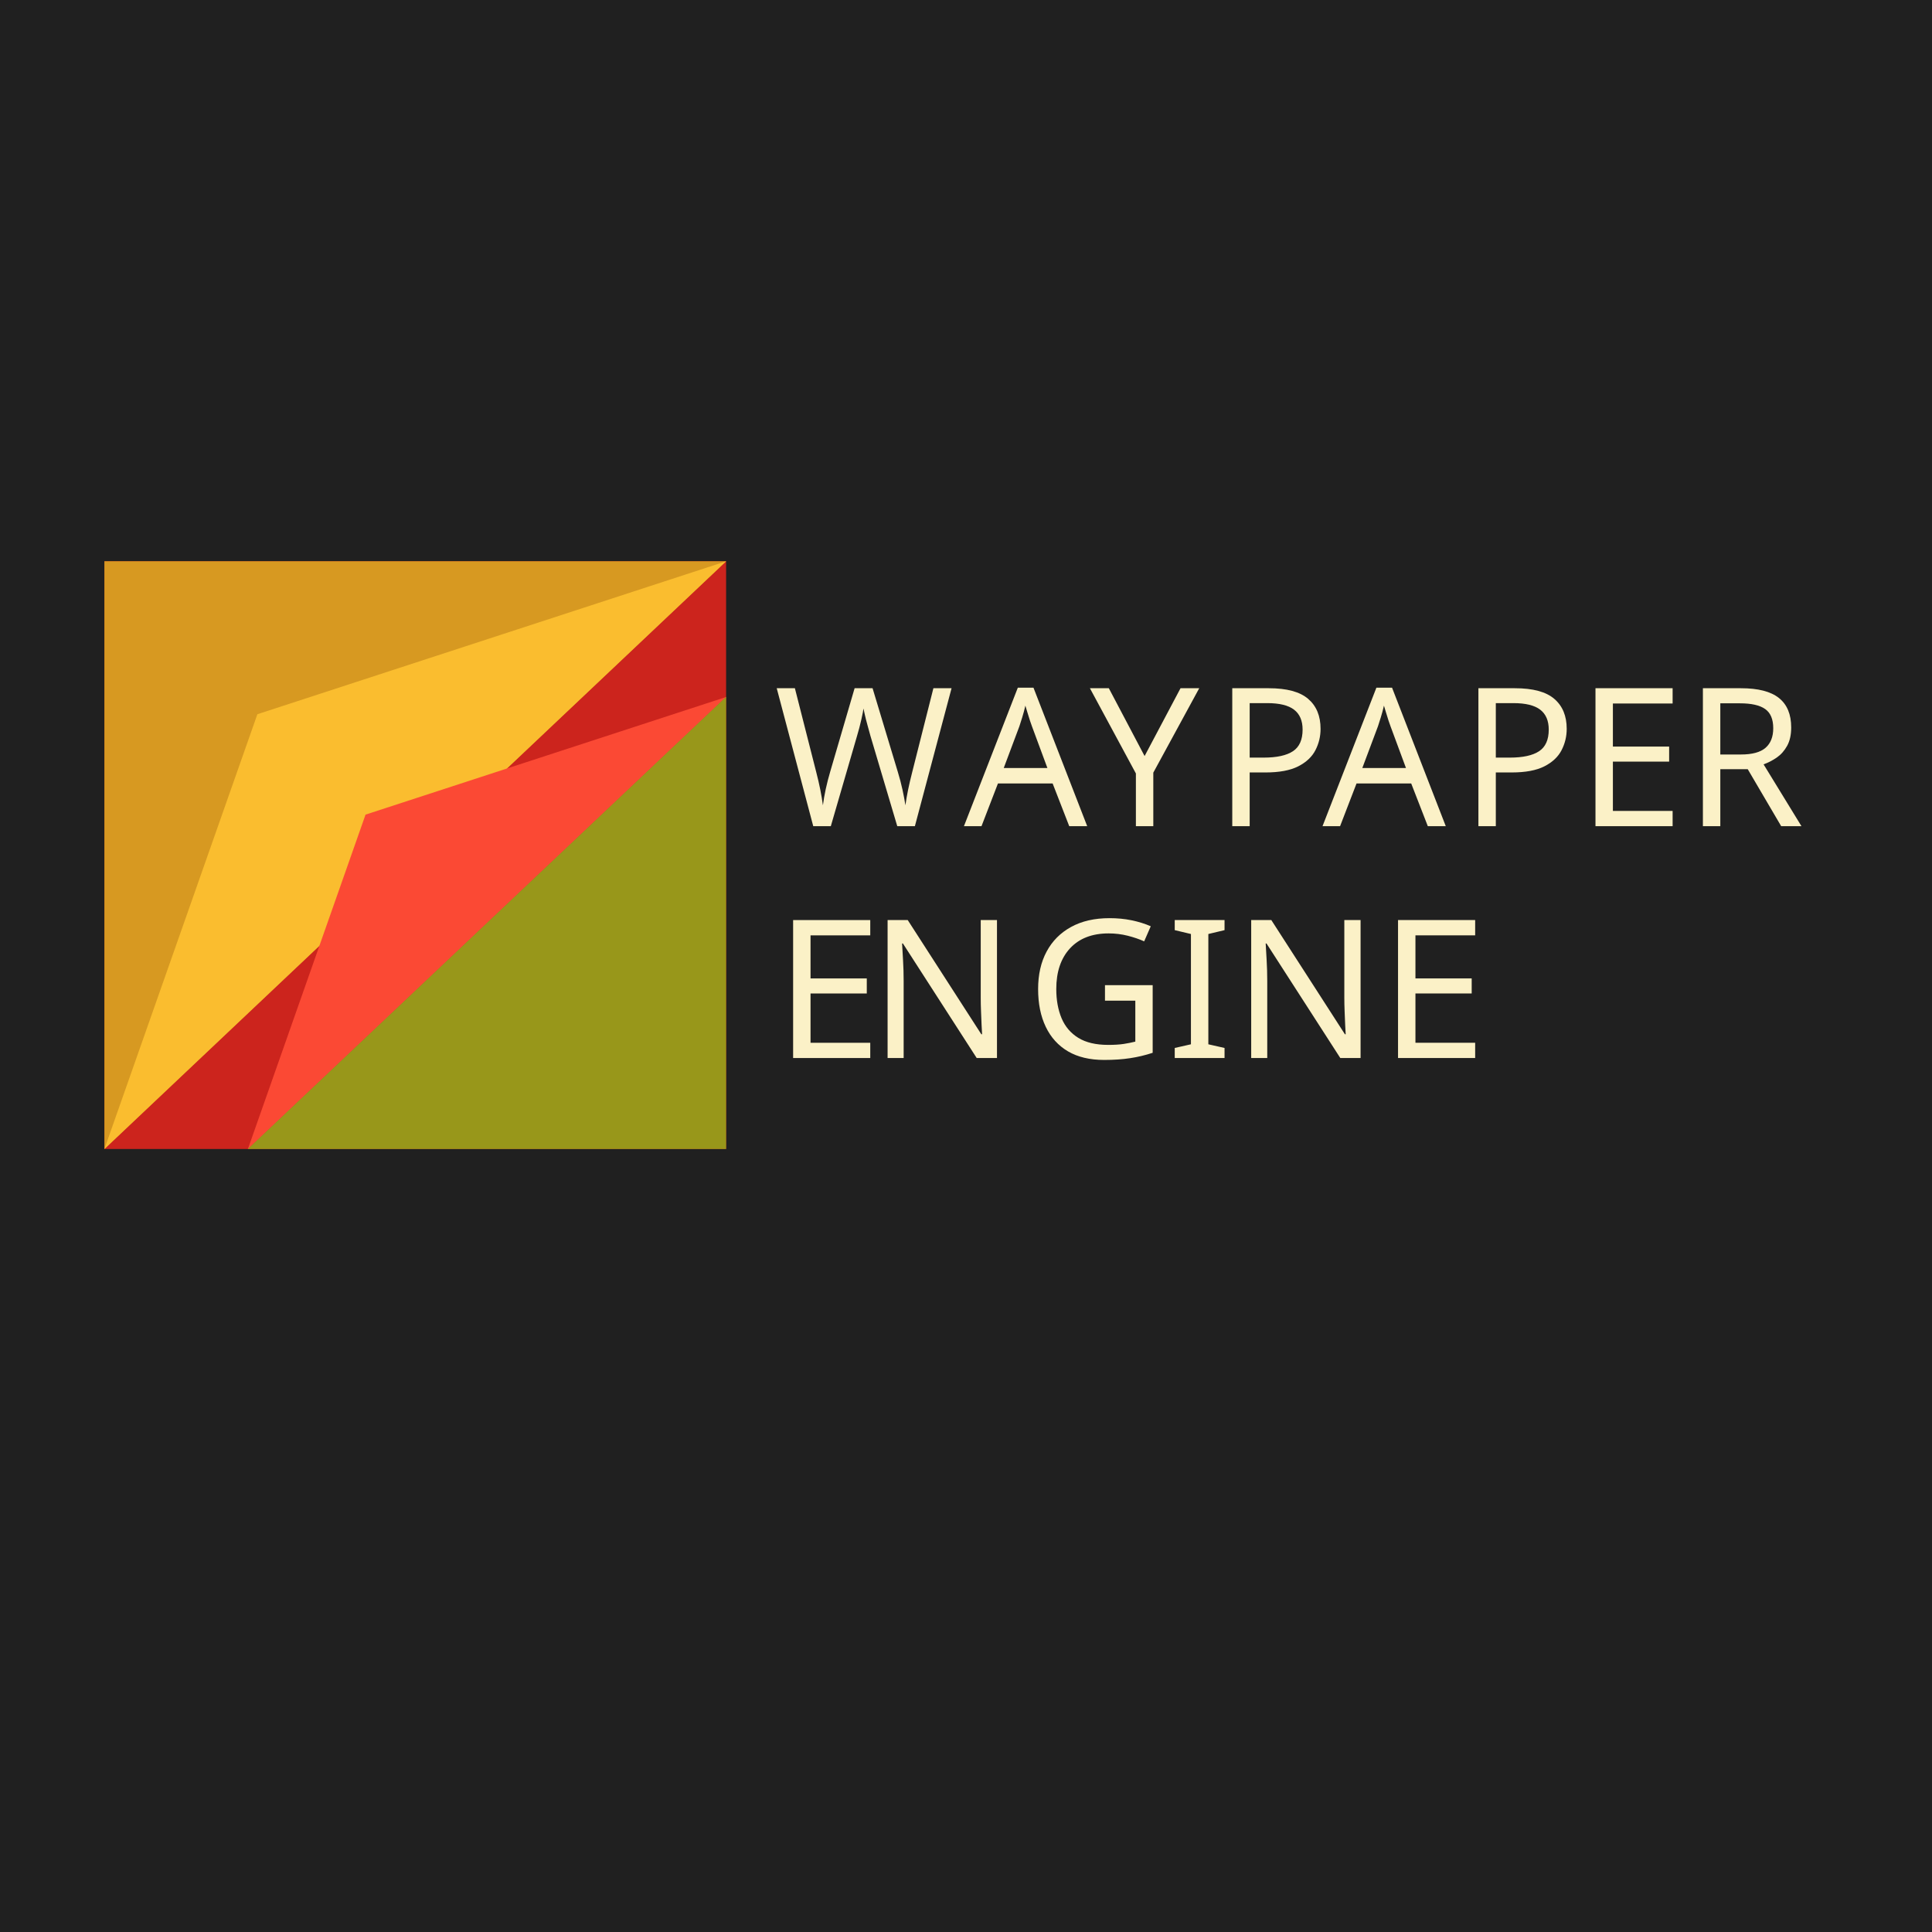
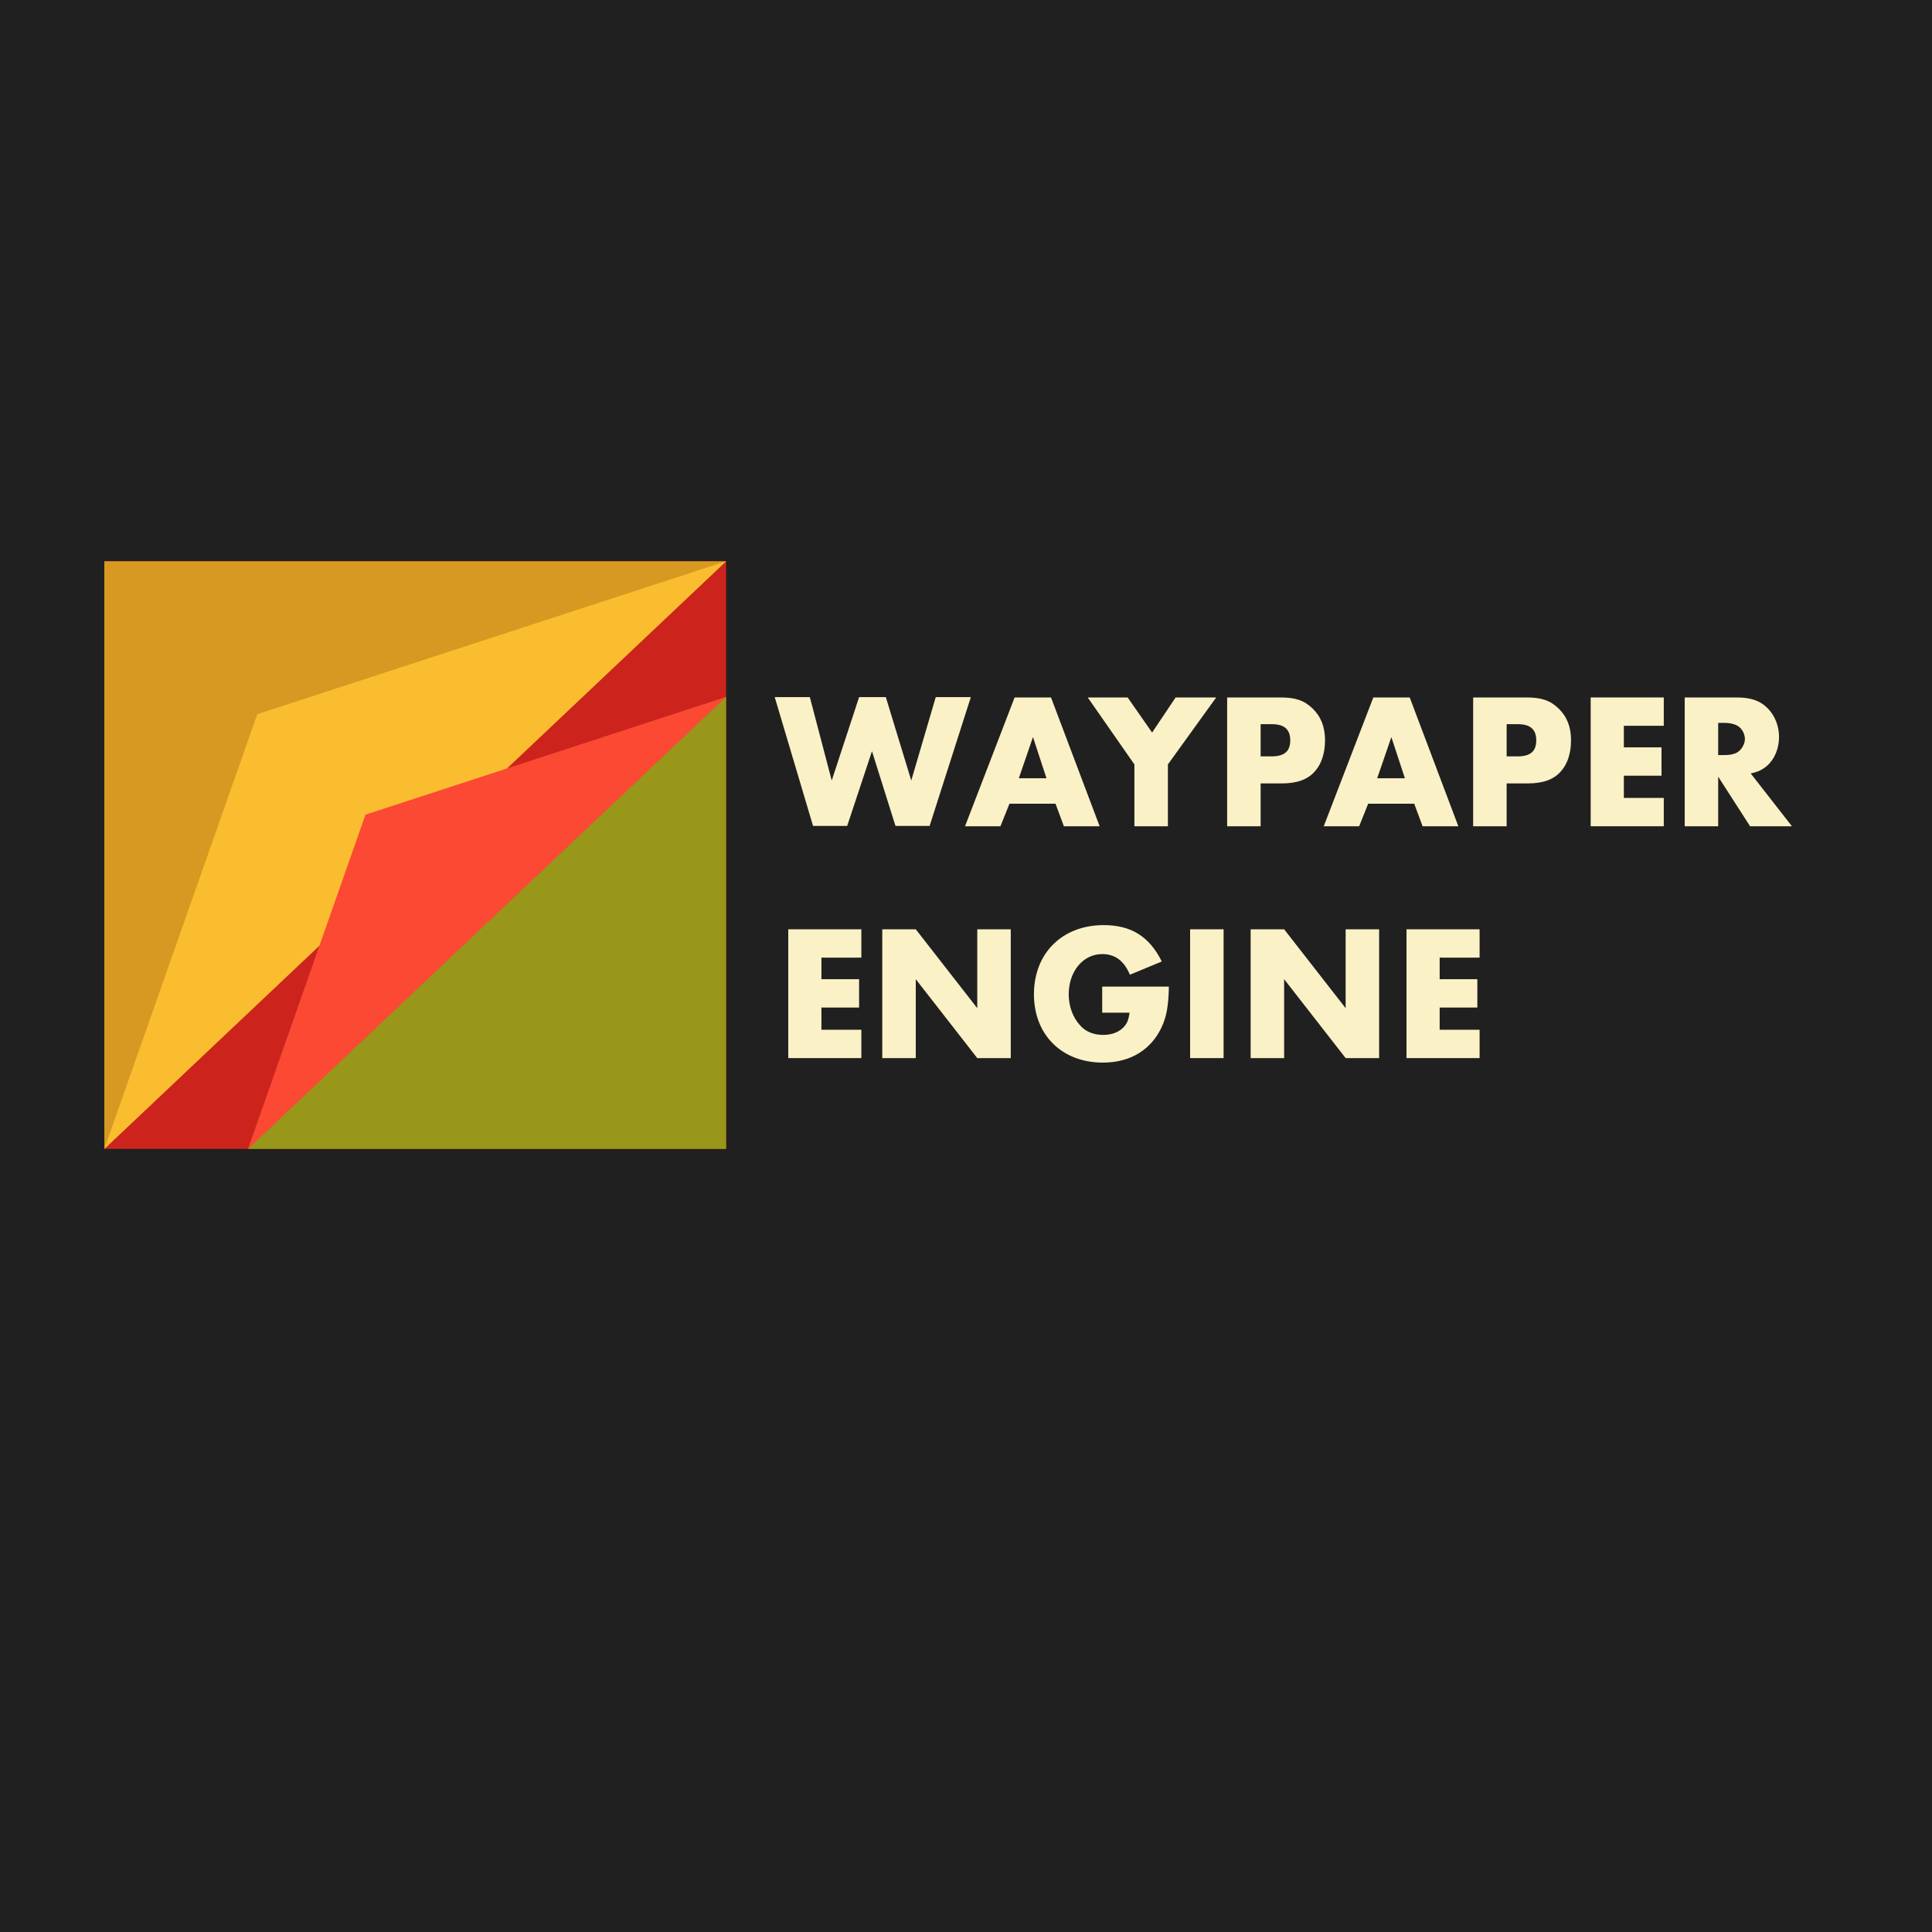
- <svg xmlns="http://www.w3.org/2000/svg" id="a" data-name="Layer 16" viewBox="0 0 600 600">
-   <defs>
-     <style>
-       .b {
-         fill: #fabd2f;
-       }
- 
-       .b, .c, .d, .e, .f, .g {
-         stroke-width: 0px;
-       }
- 
-       .c {
-         fill: #98971a;
-       }
- 
-       .h {
-         letter-spacing: -.03em;
-       }
- 
-       .d {
-         fill: #cc241d;
-       }
- 
-       .i {
-         letter-spacing: 0em;
-       }
- 
-       .e {
-         fill: #202020;
-       }
- 
-       .j {
-         letter-spacing: -.03em;
-       }
- 
-       .k {
-         fill: #fbf1c7;
-         font-family: Futura-Bol, Futura;
-         font-size: 60px;
-       }
- 
-       .l {
-         letter-spacing: -.06em;
-       }
- 
-       .f {
-         fill: #d79921;
-       }
- 
-       .g {
-         fill: #fb4934;
-       }
- 
-       .m {
-         letter-spacing: 0em;
-       }
- 
-       .n {
-         letter-spacing: 0em;
-       }
- 
-       .o {
-         letter-spacing: 0em;
-       }
-     </style>
-   </defs>
-   <rect class="e" width="600" height="600" />
+ <svg xmlns="http://www.w3.org/2000/svg" version="1.1" id="a" x="0px" y="0px" viewBox="0 0 600 600" style="enable-background:new 0 0 600 600;" xml:space="preserve">
+   <style type="text/css">
+ 	.st0{fill:#202020;}
+ 	.st1{fill:#CC241D;}
+ 	.st2{fill:#D79921;}
+ 	.st3{fill:#FABD2F;}
+ 	.st4{fill:#FB4934;}
+ 	.st5{fill:#98971A;}
+ 	.st6{enable-background:new    ;}
+ 	.st7{fill:#FBF1C7;}
+ </style>
+   <rect class="st0" width="600" height="600" />
  <g>
-     <rect class="d" x="32.43" y="174.31" width="193.07" height="182.52" />
-     <polygon class="f" points="32.43 356.83 32.43 174.31 225.5 174.31 32.43 356.83" />
-     <polygon class="b" points="32.43 356.83 79.93 221.81 225.5 174.31 32.43 356.83" />
-     <polygon class="g" points="76.96 356.91 113.52 252.99 225.55 216.44 76.96 356.91" />
-     <polygon class="c" points="225.5 356.83 76.96 356.83 225.5 216.4 225.5 356.83" />
+     <rect x="32.4" y="174.3" class="st1" width="193.1" height="182.5" />
+     <polygon class="st2" points="32.4,356.8 32.4,174.3 225.5,174.3  " />
+     <polygon class="st3" points="32.4,356.8 79.9,221.8 225.5,174.3  " />
+     <polygon class="st4" points="77,356.9 113.5,253 225.6,216.4  " />
+     <polygon class="st5" points="225.5,356.8 77,356.8 225.5,216.4  " />
  </g>
-   <text class="k" transform="translate(240.5 256.58)">
-     <tspan class="h" x="0" y="0">W</tspan>
-     <tspan class="l" x="58.86" y="0">A</tspan>
-     <tspan class="n" x="97.98" y="0">Y</tspan>
-     <tspan class="j" x="136.38" y="0">P</tspan>
-     <tspan x="170.22" y="0">A</tspan>
-     <tspan class="i" x="212.82" y="0">P</tspan>
-     <tspan x="249.18" y="0">ER</tspan>
-     <tspan x="0" y="72">E</tspan>
-     <tspan class="o" x="29.34" y="72">N</tspan>
-     <tspan class="m" x="78.24" y="72">GINE</tspan>
-   </text>
+   <g class="st6">
+     <path class="st7" d="M258.3,242.4l8.5-25.9h8.3l7.9,25.9l7.6-25.9h10.9l-12.8,40h-10.6l-7.3-23.2l-7.7,23.2h-10.6l-11.9-40h10.9   L258.3,242.4z" />
+   </g>
+   <g class="st6">
+     <path class="st7" d="M313.5,249.6l-2.8,7h-11l15.4-40h11.3l15.1,40h-11.1l-2.6-7H313.5z M320.8,228.9l-4.4,12.8h8.6L320.8,228.9z" />
+   </g>
+   <g class="st6">
+     <path class="st7" d="M337.8,216.6h12.4l7.6,10.9l7.3-10.9h12.6l-15,20.8v19.2h-10.4v-19.2L337.8,216.6z" />
+   </g>
+   <g class="st6">
+     <path class="st7" d="M391.5,256.6h-10.4v-40h16.5c4.7,0,7.4,0.9,10,3.4s3.9,5.7,3.9,9.9c0,4-1.1,7.4-3.2,9.7   c-2.2,2.5-5.5,3.7-10.3,3.7h-6.5V256.6z M394.9,234.9c4,0,5.8-1.6,5.8-5c0-3.4-1.9-5-5.7-5h-3.5v10H394.9z" />
+   </g>
+   <g class="st6">
+     <path class="st7" d="M424.9,249.6l-2.8,7h-11l15.4-40h11.3l15.1,40h-11.1l-2.6-7H424.9z M432.1,228.9l-4.4,12.8h8.6L432.1,228.9z" />
+   </g>
+   <g class="st6">
+     <path class="st7" d="M467.9,256.6h-10.4v-40H474c4.7,0,7.4,0.9,10,3.4s3.9,5.7,3.9,9.9c0,4-1.1,7.4-3.2,9.7   c-2.2,2.5-5.5,3.7-10.3,3.7h-6.5V256.6z M471.3,234.9c4,0,5.8-1.6,5.8-5c0-3.4-1.9-5-5.7-5h-3.5v10H471.3z" />
+   </g>
+   <g class="st6">
+     <path class="st7" d="M504.3,225.4v6.7H516v8.8h-11.7v6.9h12.4v8.8h-22.7v-40h22.7v8.8H504.3z" />
+     <path class="st7" d="M556.5,256.6h-13l-9.9-15.4v15.4h-10.4v-40h16.1c4.6,0,7.5,1.1,9.8,3.5c2.2,2.3,3.4,5.5,3.4,8.8   c0,3.5-1.4,6.9-3.7,8.9c-1.4,1.2-2.7,1.9-5.1,2.4L556.5,256.6z M535.5,234.5c2,0,3.5-0.4,4.4-1.1c1.1-0.8,2-2.5,2-3.9   c0-1.4-0.8-3.1-2-3.9c-1-0.7-2.5-1.1-4.4-1.1h-1.9v10H535.5z" />
+   </g>
+   <g class="st6">
+     <path class="st7" d="M255.1,297.4v6.7h11.7v8.8h-11.7v6.9h12.4v8.8h-22.7v-40h22.7v8.8H255.1z" />
+   </g>
+   <g class="st6">
+     <path class="st7" d="M274,288.6h10.4l19.1,24.5v-24.5h10.4v40h-10.4l-19.1-24.5v24.5H274V288.6z" />
+   </g>
+   <g class="st6">
+     <path class="st7" d="M363,306.4c-0.1,5.9-0.7,9.1-2.1,12.3c-3.3,7.3-9.8,11.3-18.4,11.3c-12.7,0-21.4-8.6-21.4-21.2   c0-12.8,8.8-21.5,21.7-21.5c8.5,0,14.2,3.6,18,11.3l-9.9,4.1c-1.8-4.3-4.6-6.4-8.6-6.4c-5.9,0-10.4,5.3-10.4,12.5   c0,3.7,1.3,7.3,3.6,9.7c1.7,1.9,4.1,2.9,7.1,2.9c2.9,0,5.3-1,6.8-2.9c0.8-1.1,1.1-2,1.4-4h-8.5v-8.1H363z" />
+     <path class="st7" d="M380,328.6h-10.4v-40H380V328.6z" />
+     <path class="st7" d="M388.4,288.6h10.4l19.1,24.5v-24.5h10.4v40h-10.4l-19.1-24.5v24.5h-10.4V288.6z" />
+     <path class="st7" d="M447.1,297.4v6.7h11.7v8.8h-11.7v6.9h12.4v8.8h-22.7v-40h22.7v8.8H447.1z" />
+   </g>
</svg>
